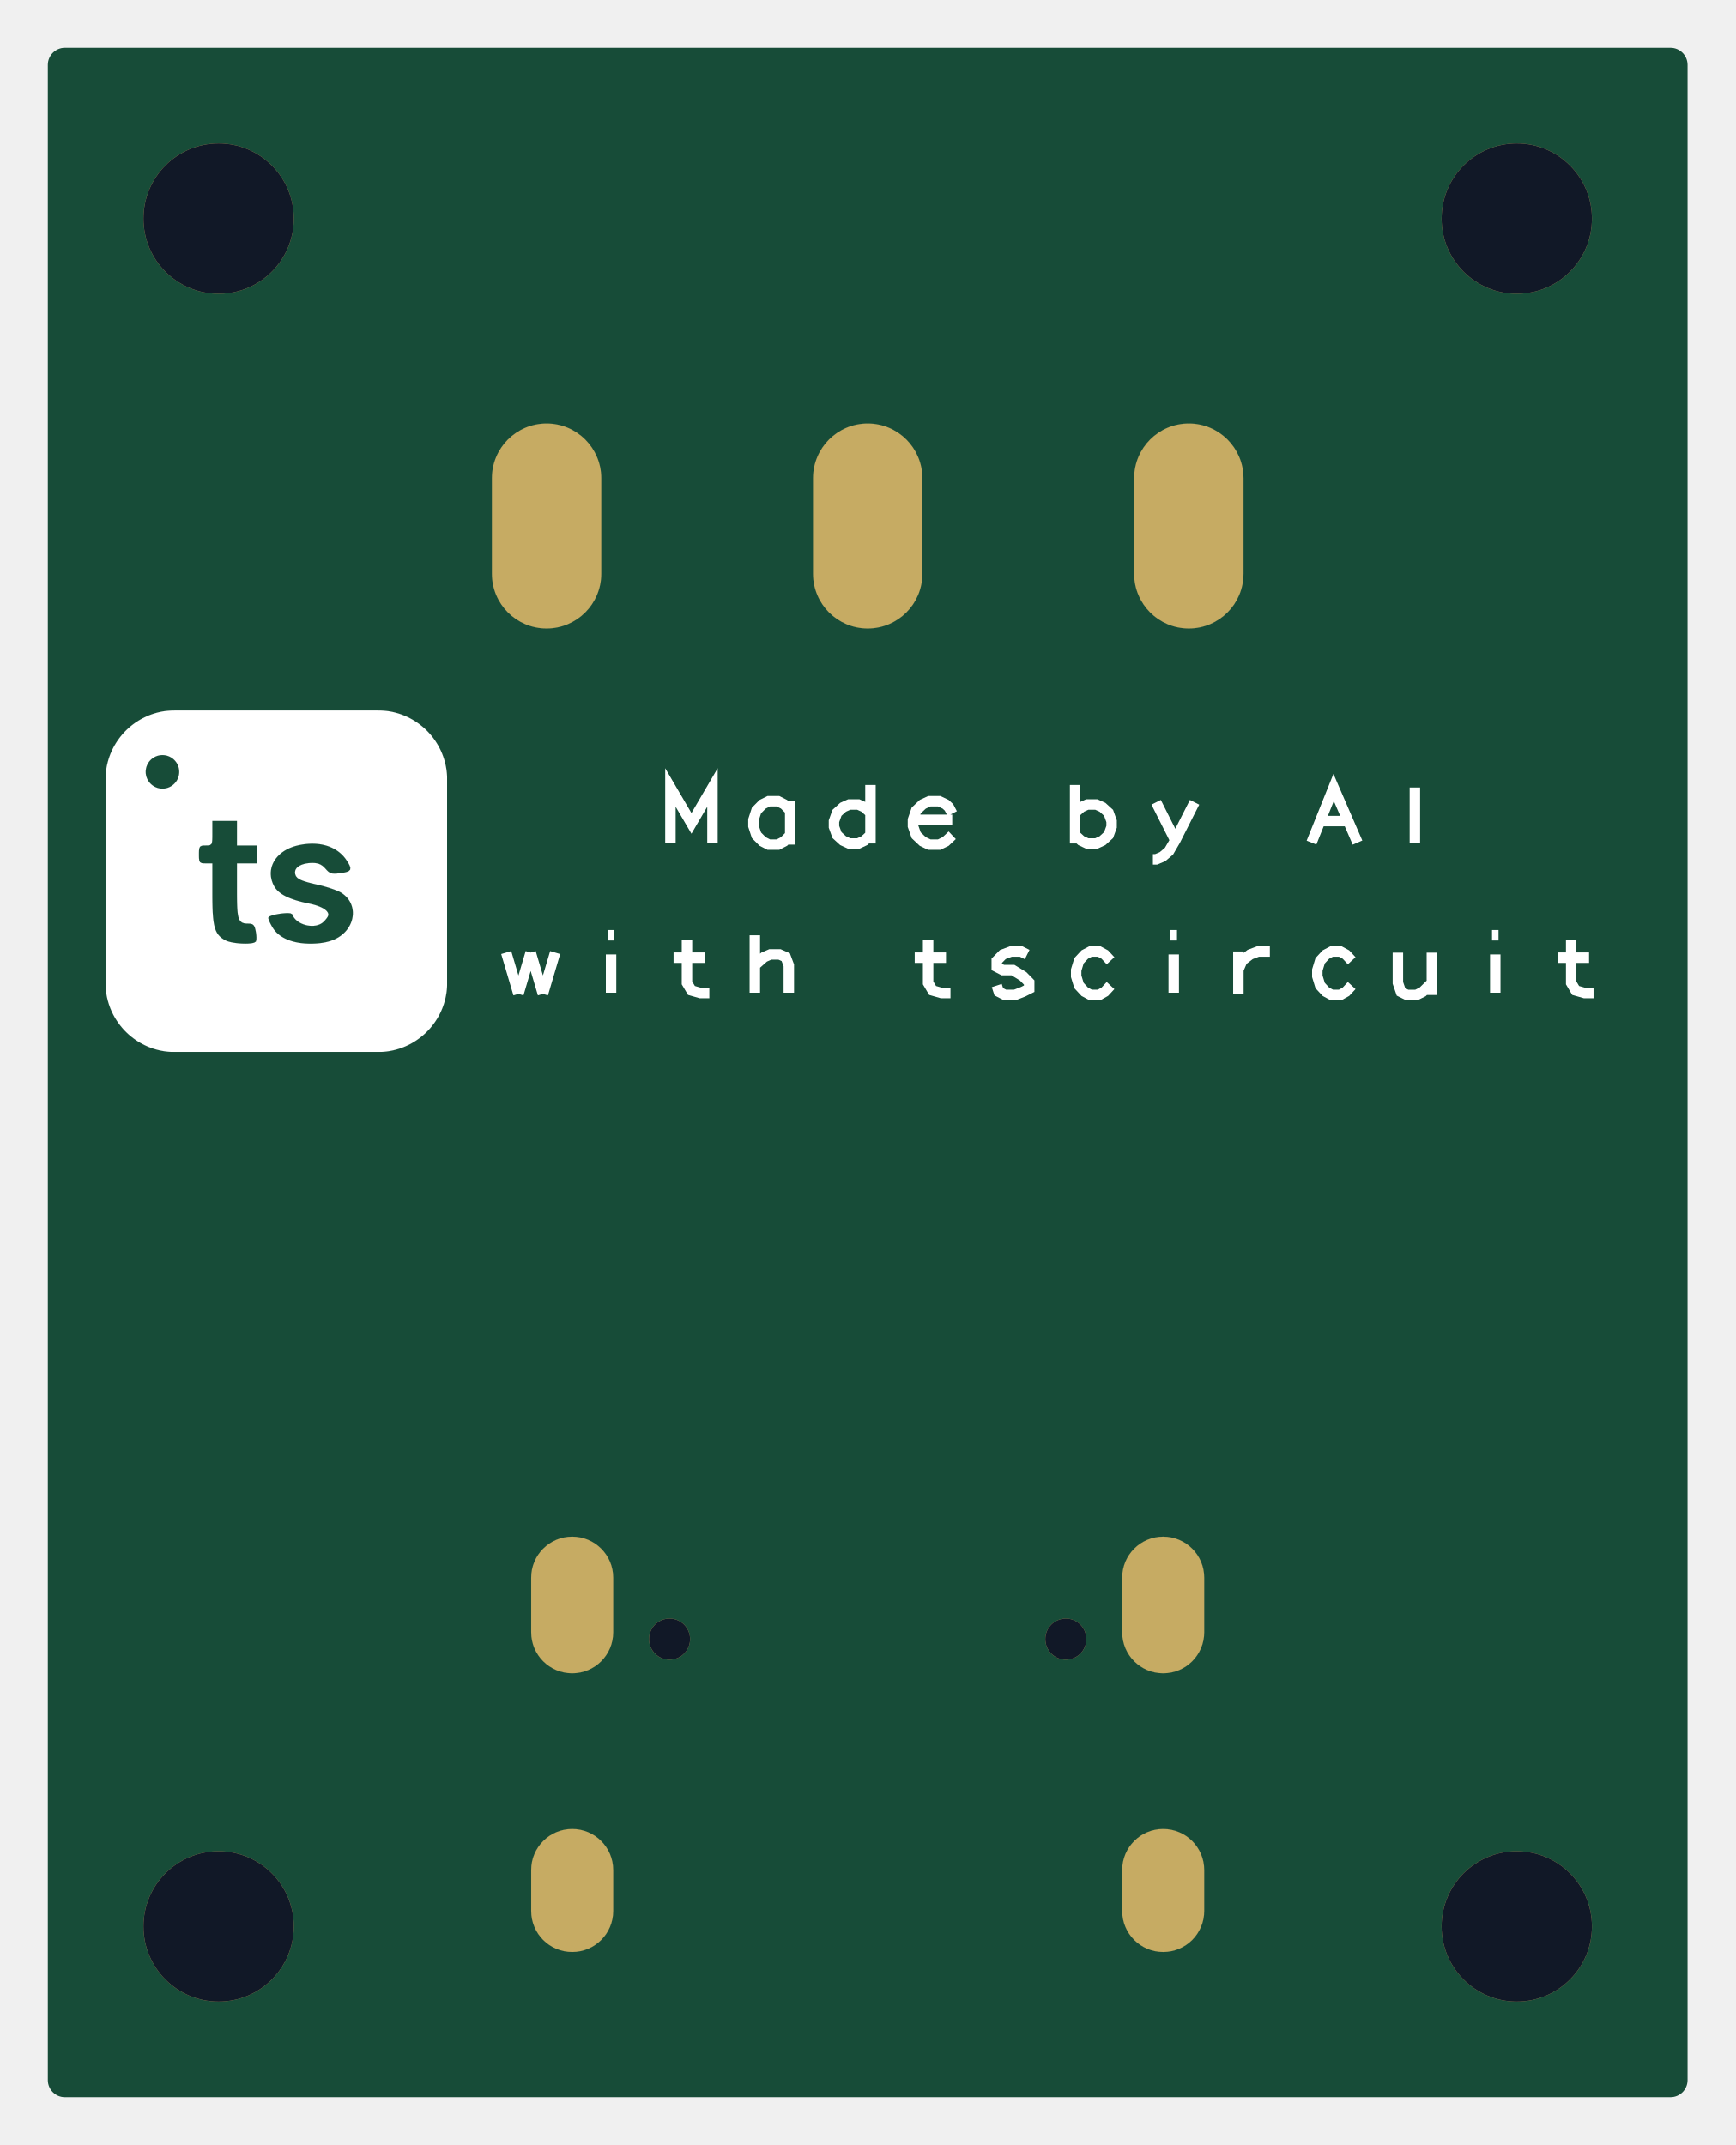
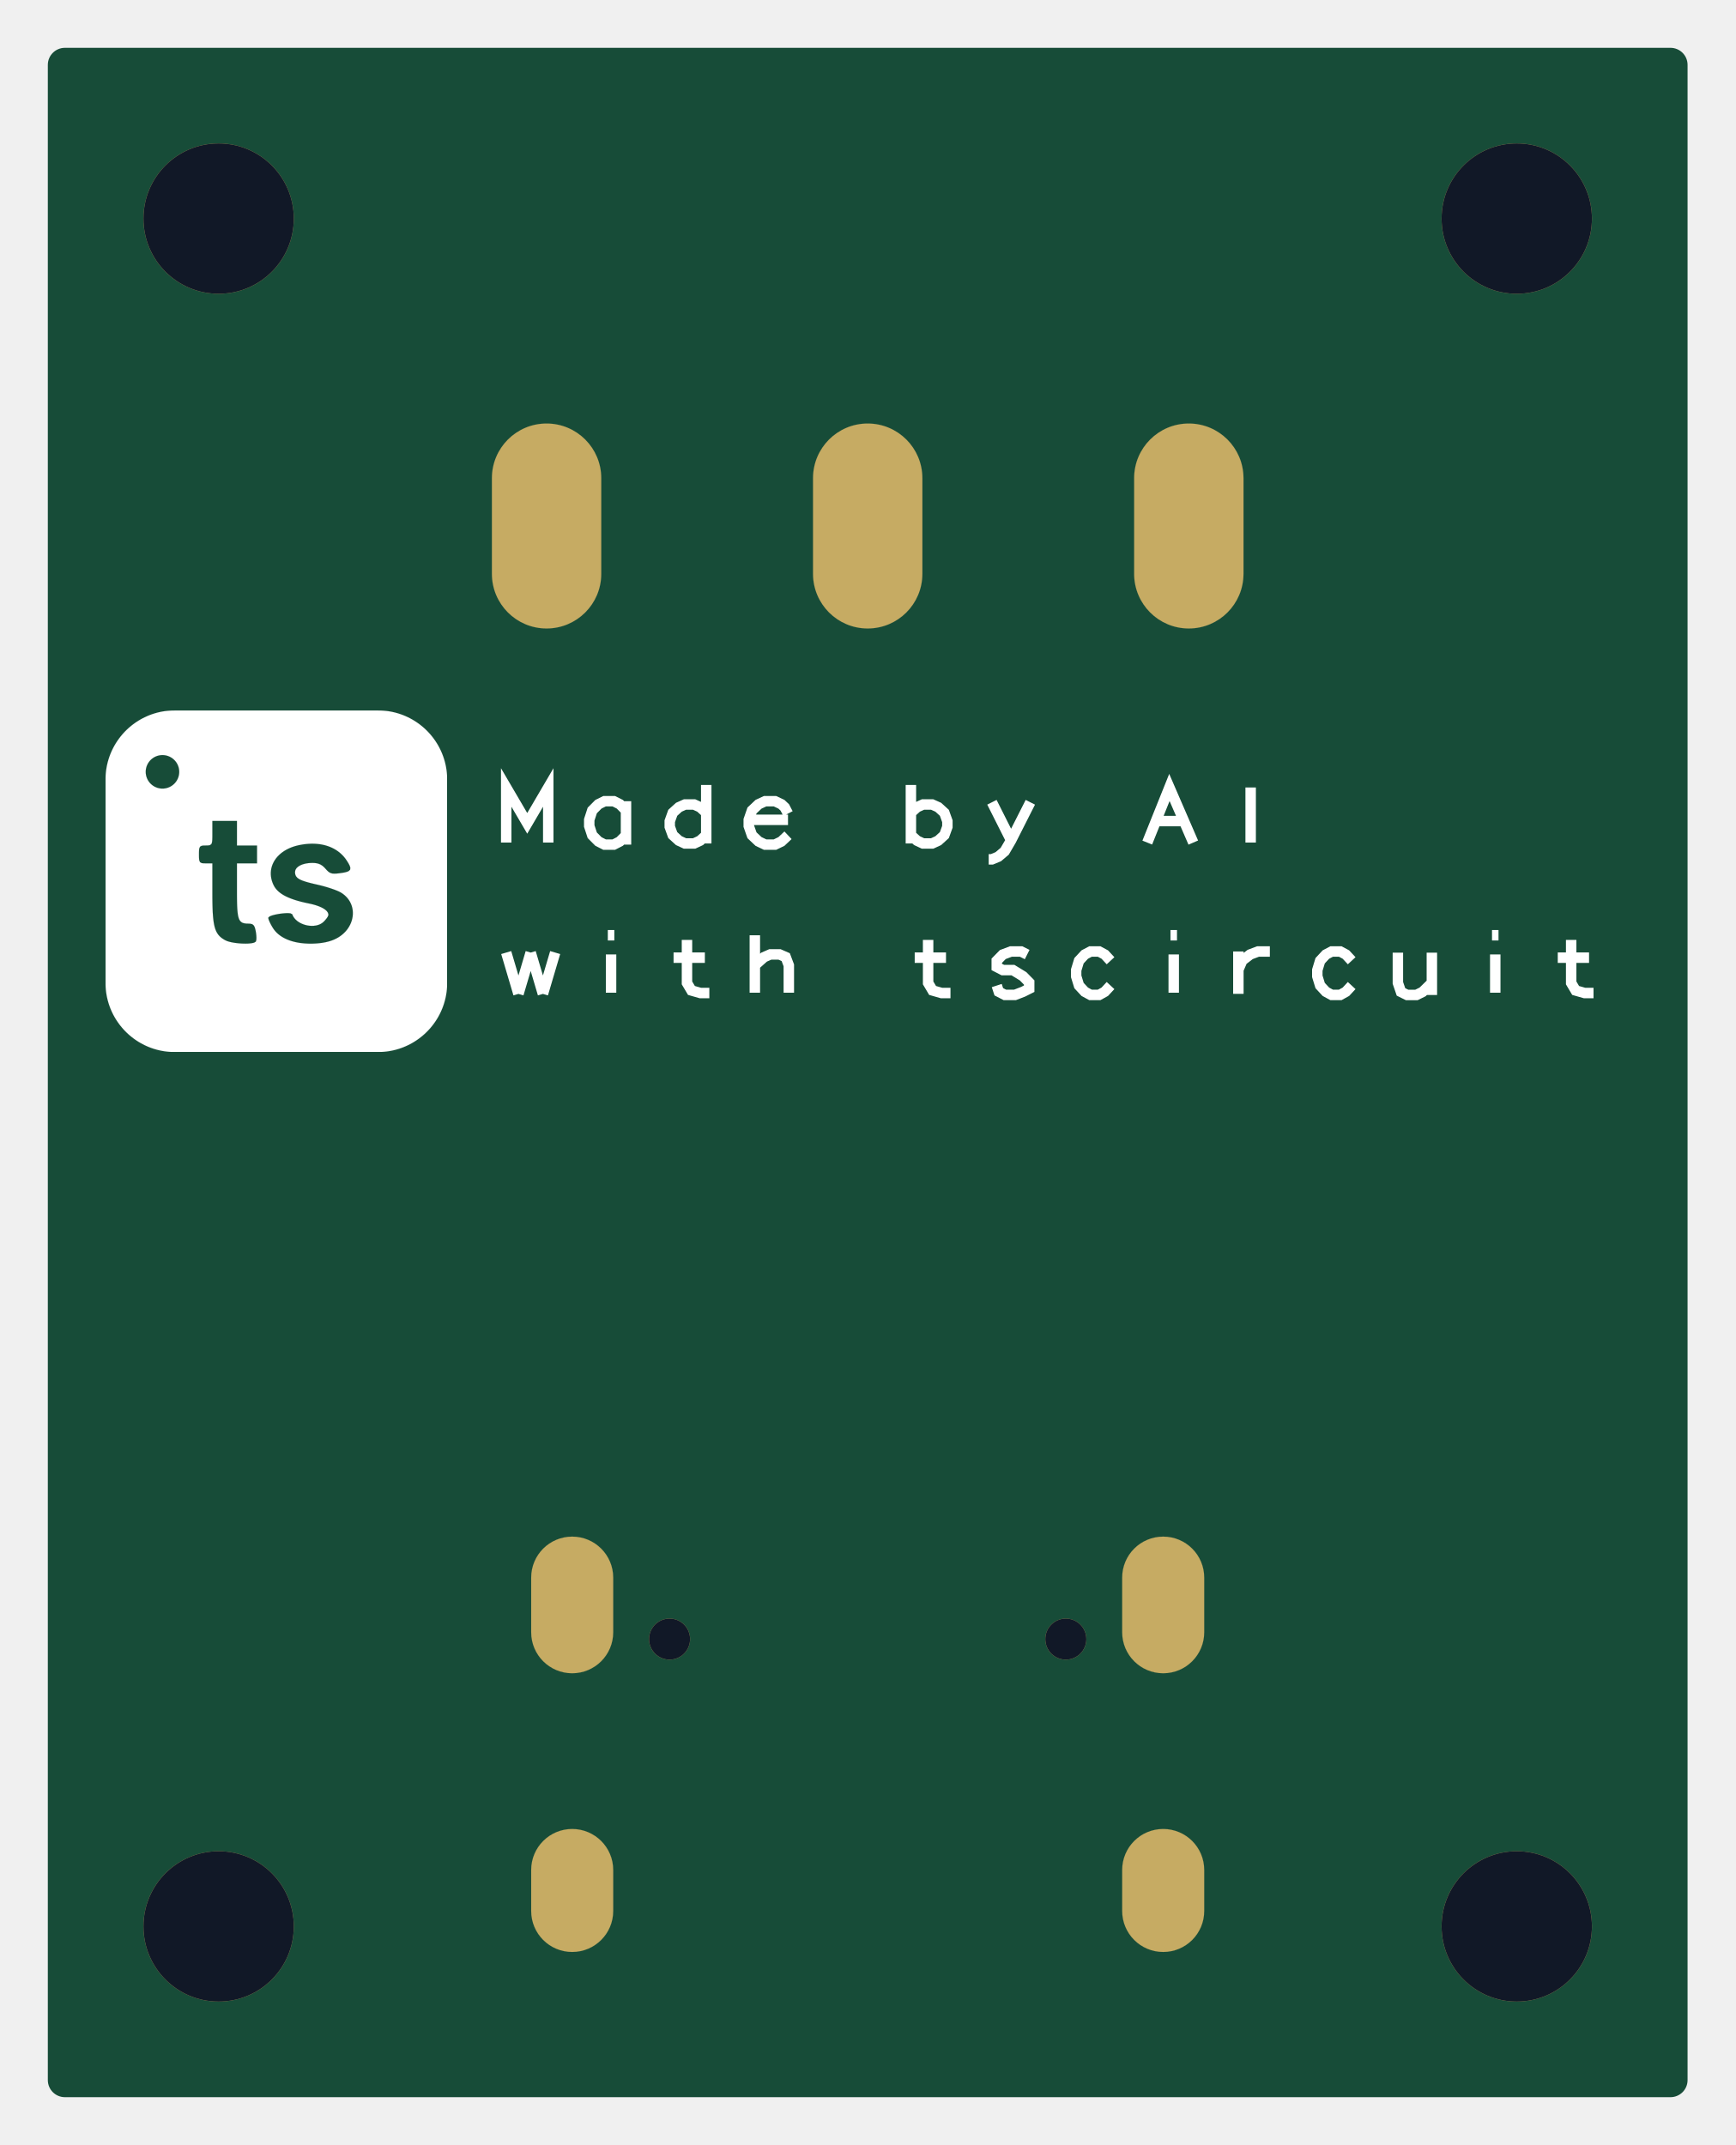
<svg xmlns="http://www.w3.org/2000/svg" xmlns:xlink="http://www.w3.org/1999/xlink" viewBox="-12700 -15700 25400 31400">
  <rect x="-12000" y="-15000" width="24000" height="30000" rx="250" fill="#174c38" />
  <g transform="scale(-1 1)">
    <g color="#c6ab63">
      <defs>
        <circle cx="0" cy="0" r="300" id="toggle-B_Mask-gbr_pad-11" />
        <rect x="-599.999" y="-899.998" width="1199.998" height="1799.996" rx="599.999" ry="599.999" id="toggle-B_Mask-gbr_pad-12" />
        <rect x="-599.999" y="-999.998" width="1199.998" height="1999.996" rx="599.999" ry="599.999" id="toggle-B_Mask-gbr_pad-14" />
        <circle cx="0" cy="0" r="1100" id="toggle-B_Mask-gbr_pad-20" />
        <rect x="-799.999" y="-1499.997" width="1599.997" height="2999.994" rx="799.999" ry="799.999" id="toggle-B_Mask-gbr_pad-21" />
      </defs>
      <g transform="scale(1,-1)" fill="currentColor" stroke="currentColor">
        <use xlink:href="#toggle-B_Mask-gbr_pad-11" x="-2899.918" y="-8294.433" />
        <use xlink:href="#toggle-B_Mask-gbr_pad-11" x="2899.918" y="-8294.433" />
        <use xlink:href="#toggle-B_Mask-gbr_pad-12" x="4325.112" y="-11974.131" />
        <use xlink:href="#toggle-B_Mask-gbr_pad-14" x="4325.112" y="-7794.307" />
        <use xlink:href="#toggle-B_Mask-gbr_pad-14" x="-4325.112" y="-7794.307" />
        <use xlink:href="#toggle-B_Mask-gbr_pad-12" x="-4325.112" y="-11974.131" />
        <use xlink:href="#toggle-B_Mask-gbr_pad-20" x="-9500" y="-12500" />
        <use xlink:href="#toggle-B_Mask-gbr_pad-20" x="-9500" y="12500" />
        <use xlink:href="#toggle-B_Mask-gbr_pad-20" x="9500" y="-12500" />
        <use xlink:href="#toggle-B_Mask-gbr_pad-20" x="9500" y="12500" />
        <use xlink:href="#toggle-B_Mask-gbr_pad-21" x="4700.016" y="8000" />
        <use xlink:href="#toggle-B_Mask-gbr_pad-21" x="0" y="8000" />
        <use xlink:href="#toggle-B_Mask-gbr_pad-21" x="-4700.016" y="8000" />
      </g>
    </g>
    <g color="white">
      <defs>
        <mask id="toggle-B_SilkScreen-gbr_clear-1" fill="#000" stroke="#000">
          <g>
            <rect x="6155.4" y="300" width="5000" height="5000" fill="#fff" />
            <path d="M 10567.165 4401.307 10566.64 4417.337 10565.068 4433.299 10562.455 4449.123 10558.813 4464.743 10554.157 4480.091 10548.508 4495.102 10541.888 4509.711 10534.328 4523.856 10525.858 4537.476 10516.516 4550.513 10506.341 4562.912 10495.377 4574.618 10483.671 4585.582 10471.273 4595.757 10458.236 4605.099 10444.616 4613.568 10430.471 4621.129 10415.862 4627.748 10400.851 4633.398 10385.503 4638.054 10369.883 4641.696 10354.058 4644.308 10338.097 4645.88 10322.067 4646.405 10306.036 4645.88 10290.075 4644.308 10274.25 4641.696 10258.631 4638.054 10243.282 4633.398 10228.272 4627.748 10213.663 4621.129 10199.518 4613.568 10185.897 4605.099 10172.86 4595.757 10160.462 4585.582 10148.756 4574.618 10137.792 4562.912 10127.617 4550.513 10118.275 4537.476 10109.806 4523.856 10102.245 4509.711 10095.626 4495.102 10089.976 4480.091 10085.32 4464.743 10081.678 4449.123 10079.065 4433.299 10077.493 4417.337 10076.969 4401.307 10077.493 4385.277 10079.065 4369.315 10081.678 4353.491 10085.32 4337.871 10089.976 4322.523 10095.626 4307.512 10102.245 4292.903 10109.806 4278.758 10118.275 4265.138 10127.617 4252.101 10137.792 4239.703 10148.756 4227.997 10160.462 4217.033 10172.86 4206.858 10185.897 4197.516 10199.518 4189.046 10213.663 4181.485 10228.272 4174.866 10243.282 4169.216 10258.631 4164.561 10274.25 4160.919 10290.075 4158.306 10306.036 4156.734 10322.067 4156.209 10338.097 4156.734 10354.058 4158.306 10369.883 4160.919 10385.503 4164.561 10400.851 4169.216 10415.862 4174.866 10430.471 4181.485 10444.616 4189.046 10458.236 4197.516 10471.273 4206.858 10483.671 4217.033 10495.377 4227.997 10506.341 4239.703 10516.516 4252.101 10525.858 4265.138 10534.328 4278.758 10541.888 4292.903 10548.508 4307.512 10554.157 4322.523 10558.813 4337.871 10562.455 4353.491 10565.068 4369.315 10566.64 4385.277 10567.165 4401.307" />
            <path d="M 9787.675 3192.245 9787.507 3221.216 9786.56 3250.17 9783.266 3278.932 9772.203 3305.385 9747.341 3319.195 9718.598 3322.495 9689.632 3322.964 9658.233 3323.362 9627.211 3327.643 9603.705 3347.085 9595.419 3377.227 9592.774 3408.509 9591.883 3439.899 9591.631 3471.302 9591.596 3502.706 9591.596 3682.441 9232.119 3682.441 9232.119 3322.964 8938.001 3322.964 8938.001 3061.526 9232.119 3061.526 9232.119 2659.569 9232.086 2627.381 9231.973 2595.193 9231.752 2563.006 9231.389 2530.821 9230.837 2498.638 9230.034 2466.46 9228.894 2434.293 9227.295 2402.145 9225.057 2370.036 9221.901 2338.005 9217.378 2306.14 9210.706 2274.662 9200.464 2244.18 9184.222 2216.504 9159.893 2195.725 9129.841 2184.527 9097.985 2180.143 9065.818 2179.173 9035.528 2177.742 9006.302 2170.13 8983.664 2150.474 8970.65 2123.169 8962.526 2093.95 8956.393 2064.239 8951.689 2034.881 8948.515 2005.319 8947.027 1975.626 8947.897 1945.917 8954.688 1917.19 8980.238 1901.06 9010.088 1893.78 9040.574 1889.769 9071.253 1887.64 9101.996 1886.839 9132.75 1887.096 9163.482 1888.271 9194.17 1890.299 9224.791 1893.165 9255.318 1896.905 9285.711 1901.606 9315.908 1907.431 9345.796 1914.67 9375.135 1923.869 9403.276 1936.209 9431.341 1952.578 9458.033 1971.093 9482.638 1992.293 9504.379 2016.413 9522.72 2043.21 9537.608 2072.075 9549.415 2102.338 9558.691 2133.475 9565.976 2165.14 9571.714 2197.123 9576.252 2229.299 9579.851 2261.595 9582.709 2293.965 9584.975 2326.382 9586.766 2358.828 9588.169 2391.294 9589.255 2423.772 9590.081 2456.258 9590.69 2488.748 9591.119 2521.242 9591.397 2553.737 9591.549 2586.233 9591.596 2618.729 9591.596 3061.526 9689.632 3061.526 9718.598 3061.995 9747.341 3065.295 9772.202 3079.106 9783.266 3105.559 9786.56 3134.32 9787.507 3163.274 9787.675 3192.245" />
            <path d="M 8774.482 2264.833 8753.117 2285.444 8724.39 2296.933 8694.676 2305.626 8664.539 2312.73 8634.151 2318.676 8603.588 2323.641 8572.888 2327.674 8542.074 2330.716 8511.167 2332.577 8480.209 2332.796 8449.39 2330.063 8422.825 2316.644 8410.05 2287.353 8392.542 2260.61 8371.247 2236.762 8347.03 2215.879 8320.589 2197.886 8292.455 2182.669 8263.03 2170.127 8232.622 2160.198 8201.484 2152.875 8169.838 2148.209 8137.907 2146.319 8105.94 2147.397 8074.25 2151.711 8043.26 2159.598 8013.56 2171.434 7985.951 2187.542 7961.429 2208.033 7940.478 2230.417 7921.061 2254.145 7903.716 2279.416 7892.253 2307.556 7899.725 2338.178 7918.056 2364.024 7941.843 2385.068 7968.398 2402.532 7996.526 2417.35 8025.639 2430.133 8055.418 2441.283 8085.67 2451.079 8116.272 2459.721 8147.142 2467.354 8178.22 2474.092 8209.4 2480.602 8240.496 2487.498 8271.494 2494.822 8302.376 2502.624 8333.117 2510.96 8363.689 2519.899 8394.053 2529.518 8424.162 2539.908 8453.953 2551.176 8483.345 2563.447 8512.23 2576.866 8540.466 2591.598 8567.867 2607.829 8594.187 2625.757 8619.114 2645.574 8642.263 2667.436 8663.201 2691.422 8681.492 2717.479 8696.782 2745.402 8709.446 2774.591 8719.909 2804.64 8727.974 2835.417 8733.467 2866.754 8736.238 2898.449 8736.181 2930.263 8733.243 2961.941 8727.425 2993.218 8718.789 3023.838 8707.448 3053.563 8693.557 3082.185 8677.3 3109.535 8658.882 3135.478 8638.509 3159.919 8616.391 3182.792 8592.725 3204.061 8567.699 3223.712 8541.485 3241.749 8514.24 3258.189 8486.106 3273.058 8457.213 3286.392 8427.676 3298.231 8397.596 3308.616 8367.066 3317.593 8336.168 3325.209 8305.209 3331.661 8274.069 3337.174 8242.771 3341.708 8211.342 3345.217 8179.812 3347.654 8148.216 3348.97 8116.592 3349.116 8084.987 3348.038 8053.451 3345.684 8022.044 3342 7990.829 3336.933 7959.882 3330.432 7929.284 3322.448 7899.126 3312.937 7869.506 3301.864 7840.532 3289.199 7812.315 3274.925 7784.974 3259.039 7758.628 3241.554 7733.393 3222.499 7709.385 3201.922 7686.706 3179.887 7665.449 3156.477 7645.692 3131.789 7627.492 3105.931 7611.08 3080.407 7595.579 3054.321 7581.897 3027.247 7572.542 2998.452 7575.569 2968.785 7597.05 2948 7625.093 2936.559 7654.522 2929.192 7684.37 2923.732 7714.387 2919.278 7745.076 2915.317 7775.86 2912.194 7806.766 2910.858 7837.579 2913.27 7867.025 2922.457 7892.948 2939.215 7915.442 2960.435 7936.109 2983.461 7957.23 3006.02 7980.625 3026.197 8006.606 3042.892 8034.929 3055.195 8064.819 3062.981 8095.462 3066.944 8126.348 3068.062 8157.953 3067.183 8189.451 3064.445 8220.702 3059.657 8251.509 3052.56 8281.573 3042.795 8310.404 3029.854 8337.137 3013.028 8360.146 2991.434 8376.492 2964.521 8382.449 2933.66 8379.456 2902.643 8368.101 2873.716 8347.912 2850.062 8322.467 2832.052 8294.634 2817.942 8265.682 2806.274 8236.143 2796.172 8206.265 2787.118 8176.174 2778.794 8145.944 2770.994 8115.616 2763.58 8085.22 2756.453 8054.773 2749.546 8025.176 2742.654 7995.694 2735.287 7966.324 2727.484 7937.067 2719.267 7907.928 2710.644 7878.914 2701.609 7850.04 2692.135 7821.329 2682.176 7792.824 2671.645 7764.599 2660.387 7736.814 2648.086 7709.942 2633.922 7683.401 2616.408 7658.339 2596.839 7635.007 2575.237 7613.658 2551.674 7594.534 2526.274 7577.849 2499.209 7563.782 2470.695 7552.468 2440.981 7543.992 2410.337 7538.393 2379.039 7535.666 2347.36 7535.774 2315.564 7538.648 2283.898 7544.201 2252.59 7552.33 2221.849 7562.92 2191.866 7575.847 2162.814 7590.98 2134.847 7608.185 2108.104 7627.321 2082.707 7648.244 2058.761 7670.808 2036.352 7694.863 2015.553 7720.26 1996.416 7746.852 1978.976 7774.495 1963.252 7803.047 1949.248 7833.152 1936.706 7863.935 1925.928 7895.232 1916.749 7926.919 1909.019 7958.9 1902.609 7991.099 1897.406 8023.459 1893.314 8055.932 1890.246 8088.481 1888.13 8121.075 1886.902 8153.691 1886.503 8185.111 1886.903 8216.509 1888.13 8247.861 1890.231 8279.138 1893.256 8310.304 1897.257 8341.32 1902.294 8372.136 1908.431 8402.697 1915.736 8432.933 1924.283 8462.765 1934.148 8492.097 1945.412 8520.815 1958.158 8548.788 1972.464 8575.862 1988.407 8601.86 2006.047 8626.586 2025.428 8649.827 2046.566 8671.361 2069.44 8690.968 2093.984 8708.449 2120.085 8724.603 2147.695 8739.77 2175.86 8753.837 2204.589 8766.334 2234.03 8774.482 2264.833" />
          </g>
        </mask>
      </defs>
      <g transform="scale(1,-1)" fill="currentColor" stroke="currentColor">
        <g mask="url(#toggle-B_SilkScreen-gbr_clear-1)">
          <path d="M 11155.4 4286.928 11154.889 4319.403 11153.353 4351.846 11150.788 4384.224 11147.191 4416.504 11142.562 4448.651 11136.901 4480.634 11130.214 4512.417 11122.505 4543.968 11113.781 4575.254 11104.051 4606.241 11093.324 4636.898 11081.613 4667.193 11068.931 4697.093 11055.291 4726.57 11040.709 4755.592 11025.202 4784.13 11008.787 4812.156 10991.481 4839.641 10973.305 4866.557 10954.277 4892.879 10934.418 4918.58 10913.749 4943.634 10892.292 4968.017 10870.069 4991.703 10847.103 5014.669 10823.417 5036.892 10799.034 5058.349 10773.98 5079.018 10748.279 5098.877 10721.957 5117.905 10695.041 5136.081 10667.556 5153.387 10639.53 5169.802 10610.992 5185.309 10581.97 5199.891 10552.493 5213.531 10522.593 5226.213 10492.298 5237.924 10461.641 5248.651 10430.654 5258.381 10399.368 5267.105 10367.817 5274.814 10336.034 5281.501 10304.051 5287.162 10271.904 5291.791 10239.624 5295.388 10207.246 5297.953 10174.803 5299.489 10142.328 5300 7168.472 5300 7135.997 5299.489 7103.554 5297.954 7071.176 5295.388 7038.896 5291.791 7006.749 5287.162 6974.766 5281.502 6942.983 5274.815 6911.432 5267.106 6880.146 5258.382 6849.158 5248.651 6818.502 5237.925 6788.207 5226.214 6758.306 5213.532 6728.83 5199.892 6699.807 5185.31 6671.269 5169.803 6643.244 5153.388 6615.758 5136.082 6588.842 5117.906 6562.52 5098.878 6536.819 5079.019 6511.764 5058.351 6487.382 5036.894 6463.696 5014.671 6440.729 4991.704 6418.506 4968.018 6397.049 4943.636 6376.381 4918.581 6356.522 4892.88 6337.494 4866.558 6319.318 4839.641 6302.012 4812.156 6285.597 4784.131 6270.09 4755.592 6255.508 4726.57 6241.869 4697.094 6229.186 4667.193 6217.475 4636.898 6206.749 4606.242 6197.019 4575.254 6188.295 4543.968 6180.586 4512.417 6173.898 4480.634 6168.238 4448.651 6163.609 4416.504 6160.012 4384.224 6157.446 4351.846 6155.911 4319.403 6155.4 4286.928 6155.4 1313.072 6155.911 1280.597 6157.446 1248.154 6160.012 1215.776 6163.609 1183.496 6168.238 1151.348 6173.898 1119.366 6180.585 1087.583 6188.294 1056.031 6197.018 1024.746 6206.748 993.758 6217.475 963.101 6229.185 932.806 6241.868 902.905 6255.507 873.429 6270.089 844.407 6285.596 815.868 6302.011 787.843 6319.316 760.358 6337.493 733.441 6356.521 707.118 6376.379 681.418 6397.048 656.363 6418.505 631.981 6440.728 608.294 6463.694 585.328 6487.381 563.105 6511.763 541.648 6536.818 520.979 6562.518 501.121 6588.841 482.093 6615.758 463.916 6643.243 446.611 6671.268 430.196 6699.807 414.689 6728.829 400.107 6758.305 386.468 6788.206 373.785 6818.501 362.075 6849.158 351.348 6880.146 341.618 6911.431 332.894 6942.983 325.185 6974.766 318.498 7006.748 312.838 7038.896 308.209 7071.176 304.612 7103.554 302.046 7135.997 300.511 7168.472 300 10142.328 300 10174.803 300.511 10207.246 302.046 10239.624 304.612 10271.904 308.209 10304.051 312.838 10336.034 318.498 10367.817 325.186 10399.368 332.895 10430.654 341.619 10461.642 351.349 10492.298 362.075 10522.593 373.786 10552.494 386.469 10581.97 400.108 10610.992 414.69 10639.531 430.197 10667.556 446.612 10695.041 463.918 10721.958 482.094 10748.28 501.122 10773.981 520.981 10799.036 541.649 10823.418 563.106 10847.104 585.329 10870.071 608.296 10892.294 631.982 10913.751 656.364 10934.419 681.419 10954.278 707.12 10973.306 733.442 10991.482 760.358 11008.788 787.844 11025.203 815.869 11040.71 844.407 11055.292 873.43 11068.932 902.906 11081.614 932.807 11093.325 963.102 11104.051 993.758 11113.782 1024.746 11122.506 1056.032 11130.215 1087.583 11136.902 1119.366 11142.562 1151.349 11147.191 1183.496 11150.788 1215.776 11153.354 1248.154 11154.889 1280.597 11155.4 1313.072 11155.4 4286.928" />
        </g>
-         <path d="M 2887.29 3365.726 2887.29 4172.515 2579.62 3647.135 2271.953 4172.515 2271.953 3365.726 M 1134.103 3971.47 1134.103 3335.982 M 1134.103 3835.949 1224.228 3926.733 1313.01 3971.47 1447.524 3971.47 1537.647 3926.733 1627.77 3835.949 1672.162 3699.116 1672.162 3608.332 1627.77 3472.814 1537.647 3382.029 1447.524 3335.982 1313.01 3335.982 1224.228 3382.029 1134.103 3472.814 M -40.351 4209.122 -40.351 3352.618 M -40.351 3801.543 49.089 3883.058 137.2 3923.225 270.698 3923.225 360.141 3883.058 449.586 3801.543 493.639 3678.68 493.639 3597.163 449.586 3475.481 360.141 3393.964 270.698 3352.618 137.2 3352.618 49.089 3393.964 -40.351 3475.481 M -662.513 3699.118 -1237.177 3699.118 M -1237.177 3789.9 -1189.766 3880.685 -1140.92 3926.733 -1046.101 3971.47 -902.435 3971.47 -806.179 3926.733 -709.923 3835.951 -662.513 3699.118 -662.513 3608.332 -709.923 3472.815 -806.179 3382.029 -902.435 3335.982 -1046.101 3335.982 -1140.92 3382.029 -1237.177 3472.815 M -3035.825 4209.122 -3035.825 3352.618 M -3035.825 3801.543 -3125.268 3883.058 -3213.379 3923.225 -3346.874 3923.225 -3436.321 3883.058 -3525.765 3801.543 -3569.816 3678.68 -3569.816 3597.163 -3525.765 3475.481 -3436.321 3393.964 -3346.874 3352.618 -3213.379 3352.618 -3125.268 3393.964 -3035.825 3475.481 M -4221.784 3955.781 -4502.164 3398.444 M -4784.073 3955.781 -4502.164 3398.444 -4409.21 3239.206 -4315.498 3159.587 -4221.784 3120.352 -4174.546 3120.352 M -6495.565 3365.726 -6819.378 4172.515 -7169.009 3365.726 M -6658.876 3680.42 -6989.987 3680.42 M -8008.775 4172.515 -8008.775 3365.726" fill="none" stroke-width="153" />
+         <path d="M 5290.817 3365.726 5290.817 4172.515 4983.147 3647.135 4675.48 4172.515 4675.48 3365.726 M 3537.631 3971.47 3537.631 3335.982 M 3537.631 3835.949 3627.755 3926.733 3716.538 3971.47 3851.052 3971.47 3941.174 3926.733 4031.298 3835.949 4075.689 3699.116 4075.689 3608.332 4031.298 3472.814 3941.174 3382.029 3851.052 3335.982 3716.538 3335.982 3627.755 3382.029 3537.631 3472.814 M 2363.176 4209.122 2363.176 3352.618 M 2363.176 3801.543 2452.617 3883.058 2540.728 3923.225 2674.225 3923.225 2763.668 3883.058 2853.113 3801.543 2897.166 3678.68 2897.166 3597.163 2853.113 3475.481 2763.668 3393.964 2674.225 3352.618 2540.728 3352.618 2452.617 3393.964 2363.176 3475.481 M 1741.015 3699.118 1166.351 3699.118 M 1166.351 3789.9 1213.761 3880.685 1262.607 3926.733 1357.427 3971.47 1501.093 3971.47 1597.348 3926.733 1693.604 3835.951 1741.015 3699.118 1741.015 3608.332 1693.604 3472.815 1597.348 3382.029 1501.093 3335.982 1357.427 3335.982 1262.607 3382.029 1166.351 3472.815 M -632.298 4209.122 -632.298 3352.618 M -632.298 3801.543 -721.741 3883.058 -809.852 3923.225 -943.346 3923.225 -1032.794 3883.058 -1122.238 3801.543 -1166.289 3678.68 -1166.289 3597.163 -1122.238 3475.481 -1032.794 3393.964 -943.346 3352.618 -809.852 3352.618 -721.741 3393.964 -632.298 3475.481 M -1818.256 3955.781 -2098.637 3398.444 M -2380.546 3955.781 -2098.637 3398.444 -2005.683 3239.206 -1911.97 3159.587 -1818.256 3120.352 -1771.018 3120.352 M -4092.038 3365.726 -4415.851 4172.515 -4765.481 3365.726 M -4255.348 3680.42 -4586.46 3680.42 M -5605.247 4172.515 -5605.247 3365.726" fill="none" stroke-width="153" />
        <path d="M 5290.819 1755.781 5111.71 1150.554 M 4932.6 1755.781 5111.71 1150.554 M 4932.6 1755.781 4753.487 1150.554 M 4574.377 1755.781 4753.487 1150.554 M 3803.709 2009.122 3708.509 2009.122 M 3756.167 1728.454 3756.167 1168.288 M 2645.064 1940.556 2645.064 1311.407 2579.625 1201.006 2448.739 1163.491 2317.856 1163.491 M 2841.387 1681.199 2383.297 1681.199 M 1651.825 2009.122 1651.825 1168.288 M 1651.825 1568.41 1516.289 1689.022 1425.519 1728.458 1289.984 1728.458 1199.828 1689.022 1154.441 1568.41 1154.441 1168.288 M -884.401 1940.556 -884.401 1311.407 -949.841 1201.006 -1080.726 1163.491 -1211.61 1163.491 M -688.079 1681.199 -1146.168 1681.199 M -2334.023 1726.733 -2245.012 1771.47 -2096.661 1771.47 -1977.981 1726.733 -1888.972 1635.951 -1888.972 1545.167 -1977.981 1499.118 -2126.33 1499.118 -2274.68 1408.332 -2363.695 1317.549 -2363.695 1226.764 -2274.68 1182.029 -2155.999 1135.982 -2007.653 1135.982 -1918.642 1182.029 -1888.972 1272.815 M -3554.418 1635.951 -3470.133 1726.733 -3387.106 1771.47 -3261.307 1771.47 -3177.021 1726.733 -3092.738 1635.951 -3051.224 1499.118 -3051.224 1408.332 -3092.738 1272.815 -3177.021 1182.029 -3261.307 1135.982 -3387.106 1135.982 -3470.133 1182.029 -3554.418 1272.815 M -4431.709 2009.122 -4526.909 2009.122 M -4479.252 1728.454 -4479.252 1168.288 M -5425.409 1771.47 -5425.409 1151.653 M -5425.409 1505.835 -5483.007 1639.293 -5598.202 1727.838 -5713.396 1771.47 -5886.187 1771.47 M -7083.883 1635.951 -6999.598 1726.733 -6916.571 1771.47 -6790.772 1771.47 -6706.486 1726.733 -6622.204 1635.951 -6580.689 1499.118 -6580.689 1408.332 -6622.204 1272.815 -6706.486 1182.029 -6790.772 1135.982 -6916.571 1135.982 -6999.598 1182.029 -7083.883 1272.815 M -7760.082 1754.619 -7760.082 1311.901 -7805.468 1179.719 -7895.617 1134.805 -8031.154 1134.805 -8121.928 1179.719 -8257.467 1311.901 M -8257.467 1754.619 -8257.467 1134.805 M -9137.663 2009.122 -9232.863 2009.122 M -9185.206 1728.454 -9185.206 1168.288 M -10296.308 1940.556 -10296.308 1311.407 -10361.748 1201.006 -10492.633 1163.491 -10623.517 1163.491 M -10099.986 1681.199 -10558.075 1681.199" fill="none" stroke-width="153" />
      </g>
    </g>
    <g color="#111827">
      <defs>
        <circle cx="0" cy="0" r="300" id="toggle-drill_npth-drl_pad-10" />
        <circle cx="0" cy="0" r="1100" id="toggle-drill_npth-drl_pad-11" />
      </defs>
      <g transform="scale(1,-1)" fill="currentColor" stroke="currentColor">
        <use xlink:href="#toggle-drill_npth-drl_pad-10" x="-2899.9" y="-8294.4" />
        <use xlink:href="#toggle-drill_npth-drl_pad-10" x="2899.9" y="-8294.4" />
        <use xlink:href="#toggle-drill_npth-drl_pad-11" x="-9500" y="-12500" />
        <use xlink:href="#toggle-drill_npth-drl_pad-11" x="-9500" y="12500" />
        <use xlink:href="#toggle-drill_npth-drl_pad-11" x="9500" y="-12500" />
        <use xlink:href="#toggle-drill_npth-drl_pad-11" x="9500" y="12500" />
      </g>
    </g>
  </g>
</svg>
